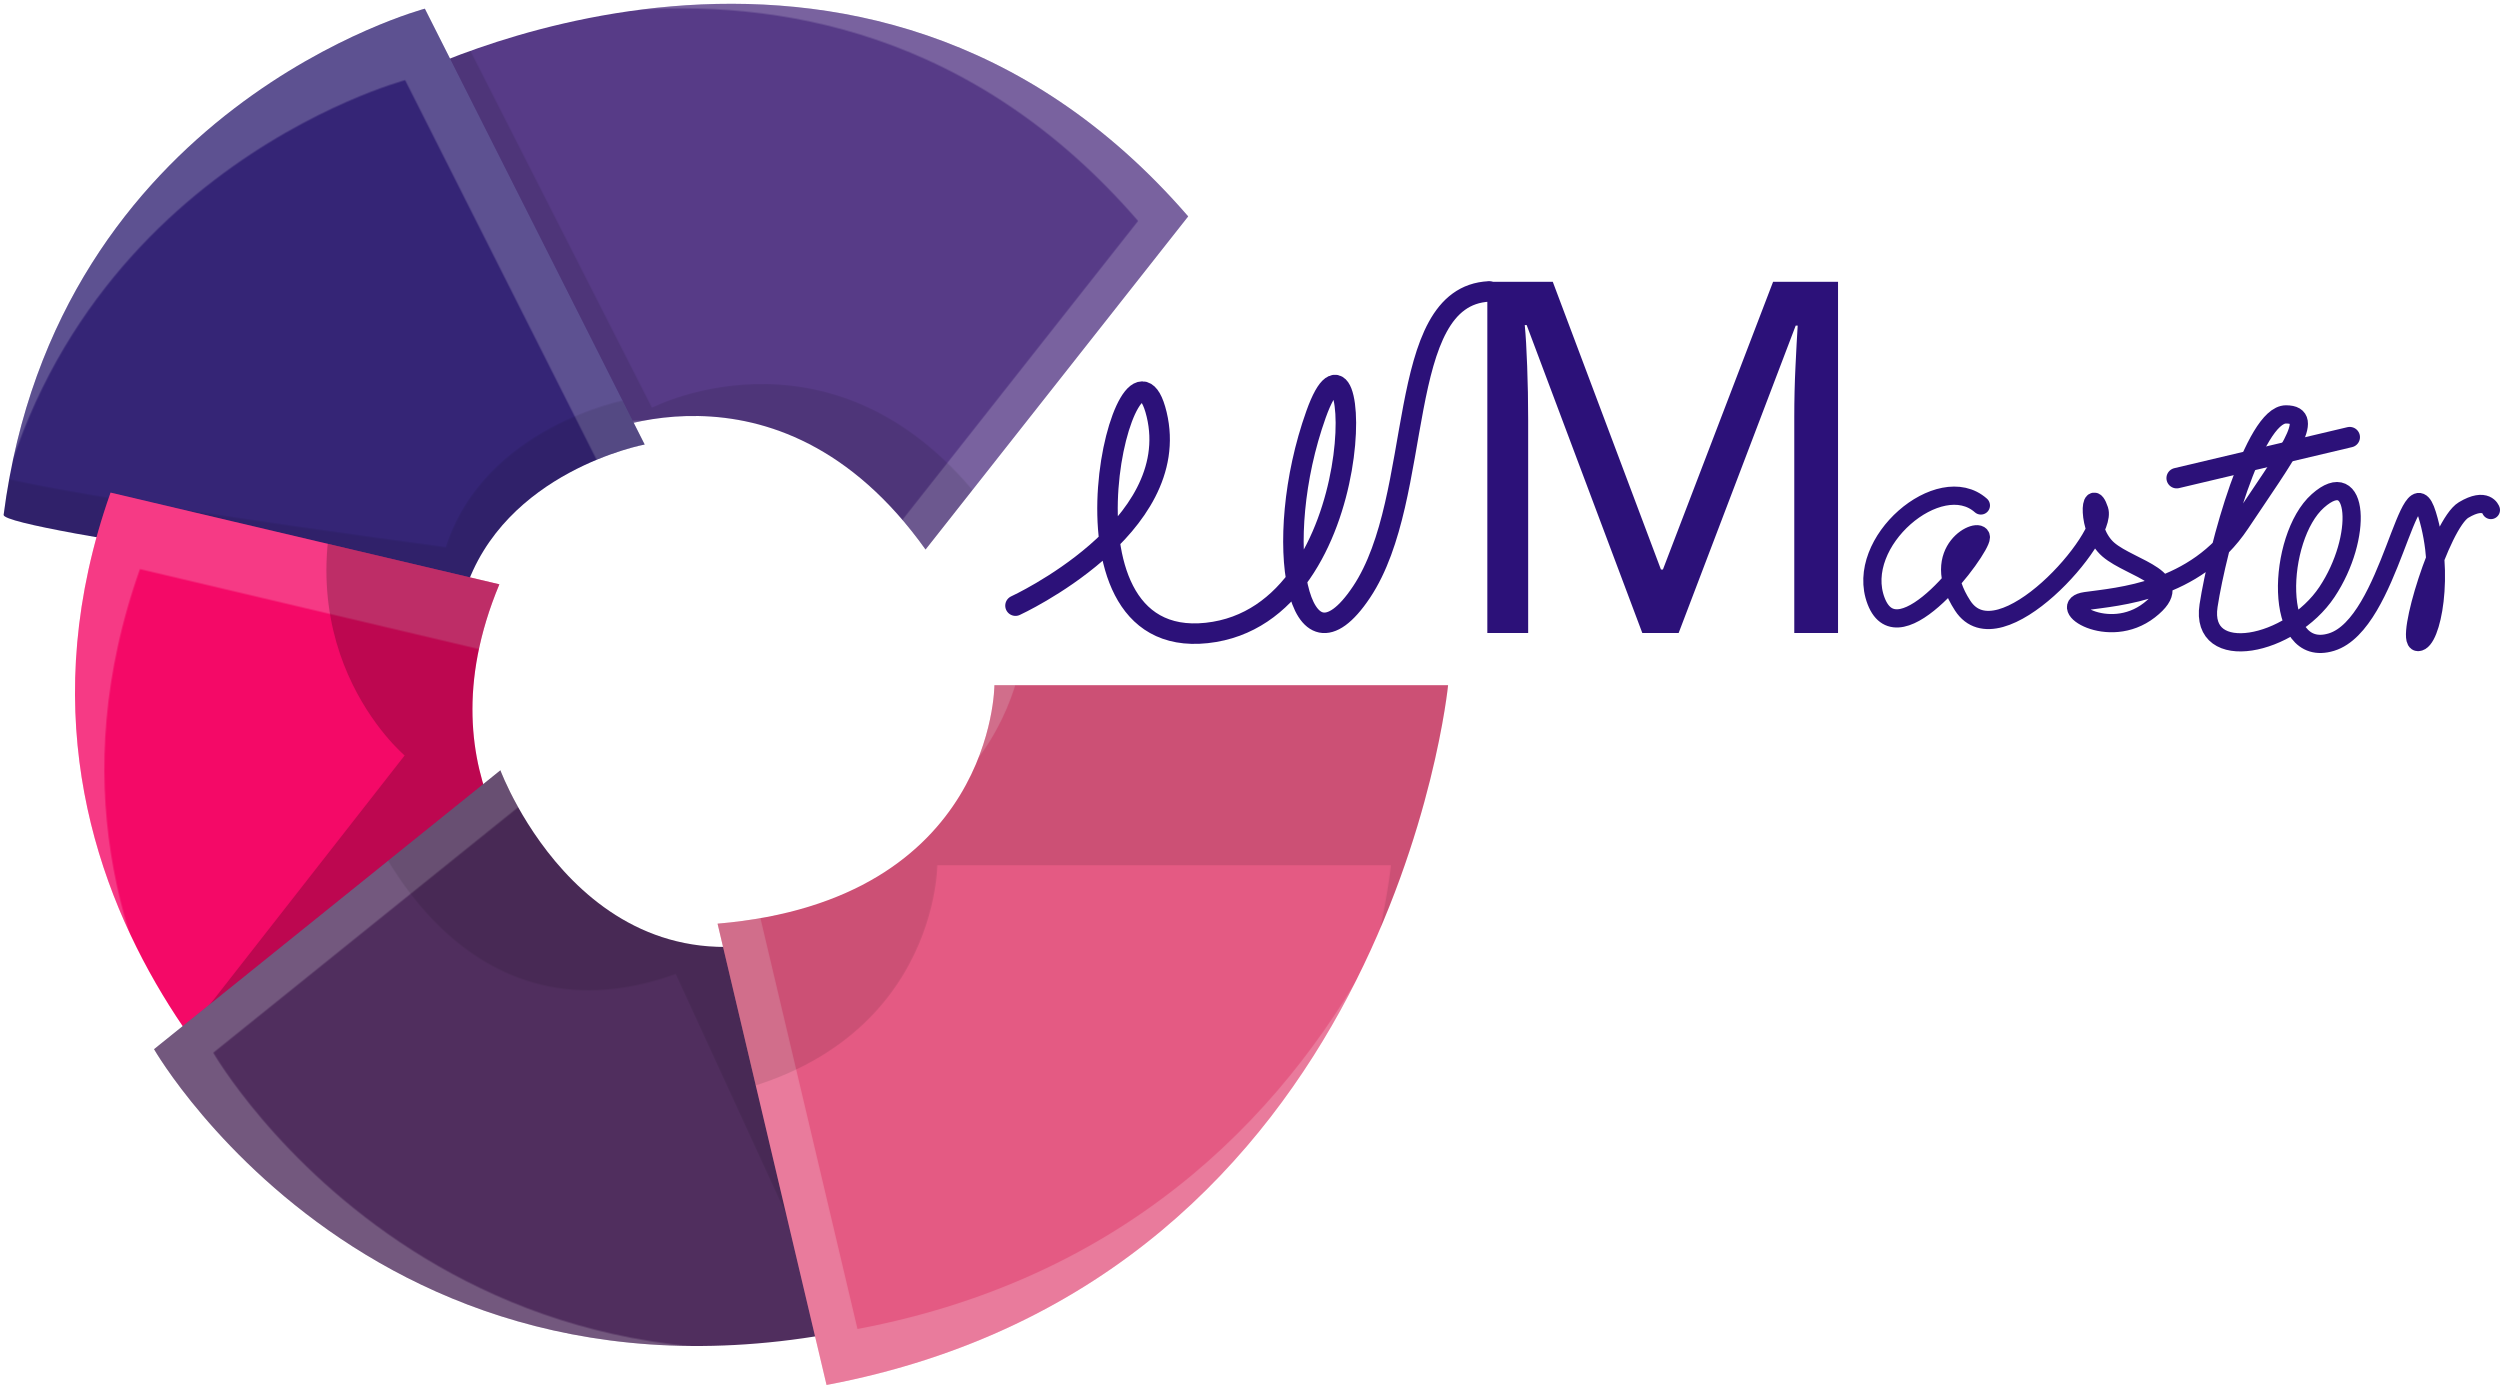
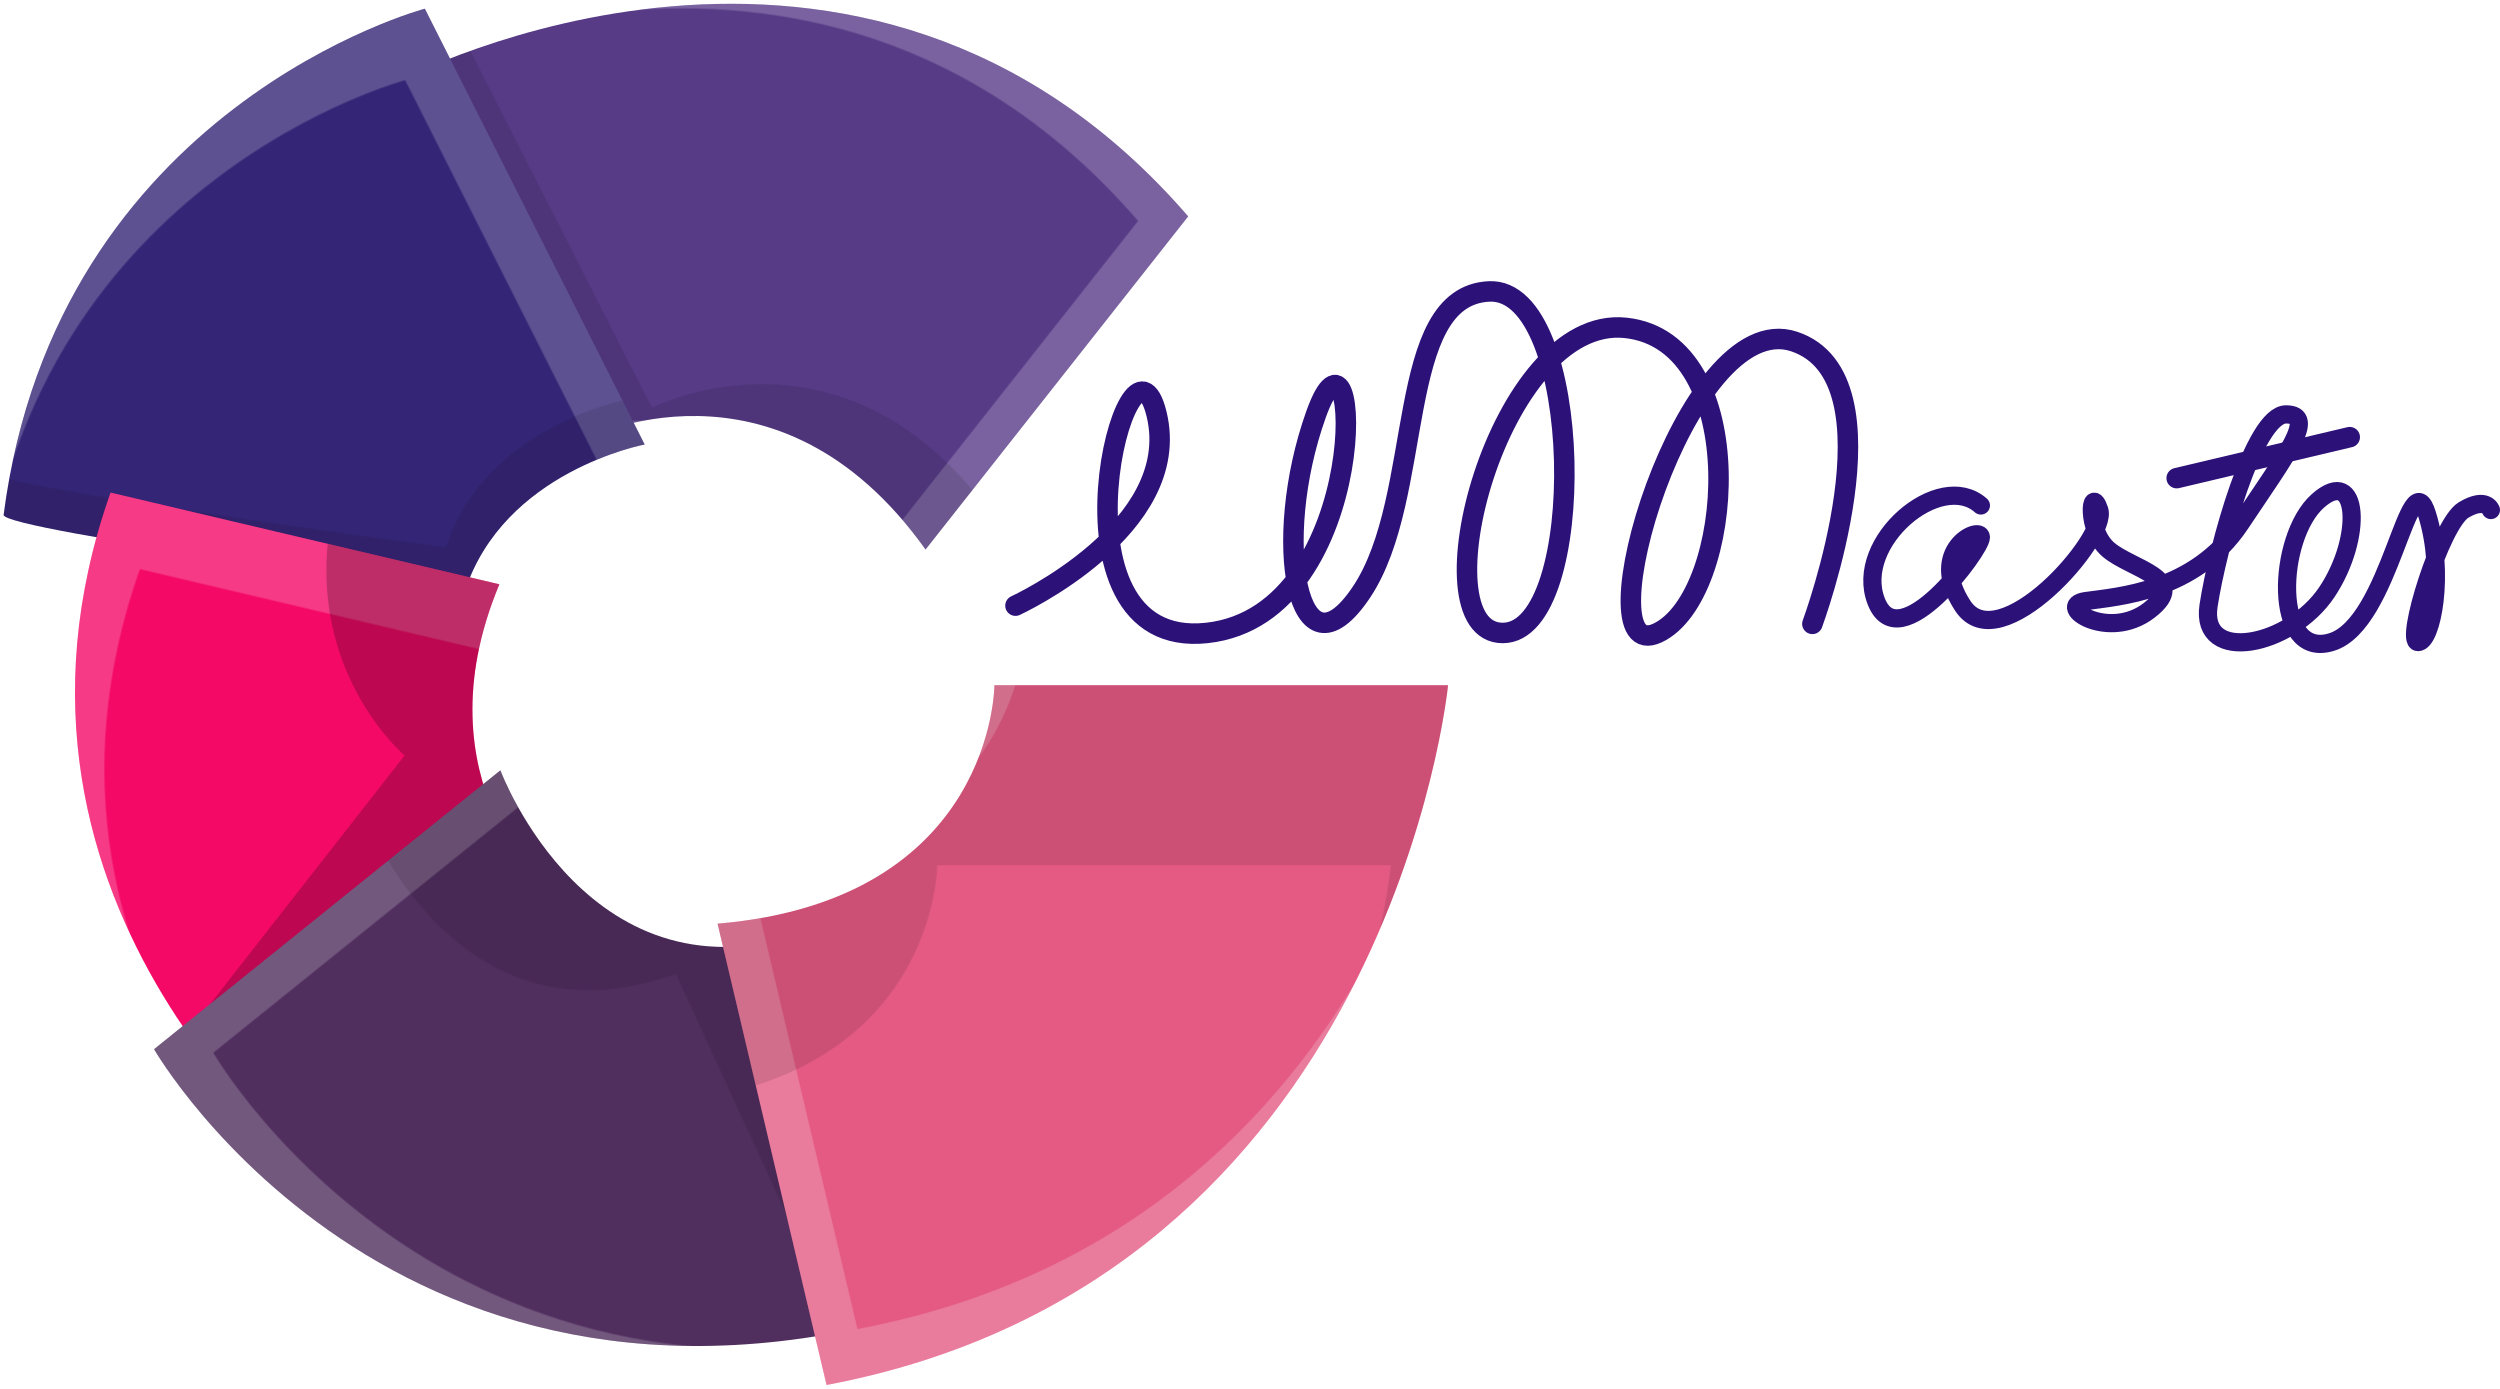
<svg xmlns="http://www.w3.org/2000/svg" xmlns:xlink="http://www.w3.org/1999/xlink" width="549px" height="305px" viewBox="0 0 549 305" version="1.1">
  <defs>
    <path d="M95.027,34.609 L135.183,113.538 C135.183,113.538 177.435,91.685 210.251,137.668 C210.251,137.668 267.924,64.519 267.924,64.519 C196.03,-18.61 95.027,34.609 95.027,34.609 Z" id="path-1" />
    <filter x="-4.3%" y="-6.3%" width="108.7%" height="112.5%" filterUnits="objectBoundingBox" id="filter-2">
      <feOffset dx="-11" dy="1" in="SourceAlpha" result="shadowOffsetInner1" />
      <feComposite in="shadowOffsetInner1" in2="SourceAlpha" operator="arithmetic" k2="-1" k3="1" result="shadowInnerInner1" />
      <feColorMatrix values="0 0 0 0 1   0 0 0 0 1   0 0 0 0 1  0 0 0 0.2 0" type="matrix" in="shadowInnerInner1" result="shadowMatrixInner1" />
      <feOffset dx="15" dy="-7" in="SourceAlpha" result="shadowOffsetInner2" />
      <feComposite in="shadowOffsetInner2" in2="SourceAlpha" operator="arithmetic" k2="-1" k3="1" result="shadowInnerInner2" />
      <feColorMatrix values="0 0 0 0 0   0 0 0 0 0   0 0 0 0 0  0 0 0 0.101 0" type="matrix" in="shadowInnerInner2" result="shadowMatrixInner2" />
      <feMerge>
        <feMergeNode in="shadowMatrixInner1" />
        <feMergeNode in="shadowMatrixInner2" />
      </feMerge>
    </filter>
    <path d="M18.618,69.945 L83.478,155.286 C83.478,155.286 102.285,129.955 129.891,133.946 C129.891,133.946 162.171,37.043 159.084,35.538 C73.37,6.636 18.618,69.945 18.618,69.945 Z" id="path-3" />
    <filter x="-5.7%" y="-6.3%" width="111.4%" height="112.6%" filterUnits="objectBoundingBox" id="filter-4">
      <feOffset dx="16" dy="3" in="SourceAlpha" result="shadowOffsetInner1" />
      <feComposite in="shadowOffsetInner1" in2="SourceAlpha" operator="arithmetic" k2="-1" k3="1" result="shadowInnerInner1" />
      <feColorMatrix values="0 0 0 0 1   0 0 0 0 1   0 0 0 0 1  0 0 0 0.2 0" type="matrix" in="shadowInnerInner1" result="shadowMatrixInner1" />
      <feOffset dx="-7" dy="-8" in="SourceAlpha" result="shadowOffsetInner2" />
      <feComposite in="shadowOffsetInner2" in2="SourceAlpha" operator="arithmetic" k2="-1" k3="1" result="shadowInnerInner2" />
      <feColorMatrix values="0 0 0 0 0   0 0 0 0 0   0 0 0 0 0  0 0 0 0.097 0" type="matrix" in="shadowInnerInner2" result="shadowMatrixInner2" />
      <feMerge>
        <feMergeNode in="shadowMatrixInner1" />
        <feMergeNode in="shadowMatrixInner2" />
      </feMerge>
    </filter>
    <path d="M-0.176,160.769 L41.102,229.552 C41.102,229.552 74.698,210.94 108.734,243.438 C108.734,243.438 158.131,170.947 158.131,170.947 C83.845,107.552 -0.176,160.769 -0.176,160.769 Z" id="path-5" />
    <filter x="-12.6%" y="-19.3%" width="125.3%" height="138.6%" filterUnits="objectBoundingBox" id="filter-6">
      <feOffset dx="-18" dy="0" in="SourceAlpha" result="shadowOffsetInner1" />
      <feComposite in="shadowOffsetInner1" in2="SourceAlpha" operator="arithmetic" k2="-1" k3="1" result="shadowInnerInner1" />
      <feColorMatrix values="0 0 0 0 1   0 0 0 0 1   0 0 0 0 1  0 0 0 0.2 0" type="matrix" in="shadowInnerInner1" result="shadowMatrixInner1" />
      <feOffset dx="40" dy="-19" in="SourceAlpha" result="shadowOffsetInner2" />
      <feComposite in="shadowOffsetInner2" in2="SourceAlpha" operator="arithmetic" k2="-1" k3="1" result="shadowInnerInner2" />
      <feColorMatrix values="0 0 0 0 0   0 0 0 0 0   0 0 0 0 0  0 0 0 0.229 0" type="matrix" in="shadowInnerInner2" result="shadowMatrixInner2" />
      <feMerge>
        <feMergeNode in="shadowMatrixInner1" />
        <feMergeNode in="shadowMatrixInner2" />
      </feMerge>
    </filter>
    <path d="M40.878,253.201 L117.993,313.105 C117.993,313.105 136.679,259.982 185.727,276.716 C185.727,276.716 221.047,196.226 221.047,196.226 C95.328,154.458 40.878,253.201 40.878,253.201 Z" id="path-7" />
    <filter x="-8.3%" y="-11.8%" width="116.7%" height="123.6%" filterUnits="objectBoundingBox" id="filter-8">
      <feOffset dx="13" dy="-1" in="SourceAlpha" result="shadowOffsetInner1" />
      <feComposite in="shadowOffsetInner1" in2="SourceAlpha" operator="arithmetic" k2="-1" k3="1" result="shadowInnerInner1" />
      <feColorMatrix values="0 0 0 0 1   0 0 0 0 1   0 0 0 0 1  0 0 0 0.2 0" type="matrix" in="shadowInnerInner1" result="shadowMatrixInner1" />
      <feOffset dx="-30" dy="-9" in="SourceAlpha" result="shadowOffsetInner2" />
      <feComposite in="shadowOffsetInner2" in2="SourceAlpha" operator="arithmetic" k2="-1" k3="1" result="shadowInnerInner2" />
      <feColorMatrix values="0 0 0 0 0   0 0 0 0 0   0 0 0 0 0  0 0 0 0.097 0" type="matrix" in="shadowInnerInner2" result="shadowMatrixInner2" />
      <feMerge>
        <feMergeNode in="shadowMatrixInner1" />
        <feMergeNode in="shadowMatrixInner2" />
      </feMerge>
    </filter>
    <path d="M131.791,185.908 L186.051,269.46 C186.051,269.46 225.64,243.785 263.085,291.928 C263.085,291.928 335.011,216.683 335.011,216.683 C248.072,125.654 131.791,185.908 131.791,185.908 Z" id="path-9" />
    <filter x="-9.8%" y="-15.9%" width="119.7%" height="131.9%" filterUnits="objectBoundingBox" id="filter-10">
      <feOffset dx="-14" dy="1" in="SourceAlpha" result="shadowOffsetInner1" />
      <feComposite in="shadowOffsetInner1" in2="SourceAlpha" operator="arithmetic" k2="-1" k3="1" result="shadowInnerInner1" />
      <feColorMatrix values="0 0 0 0 1   0 0 0 0 1   0 0 0 0 1  0 0 0 0.2 0" type="matrix" in="shadowInnerInner1" result="shadowMatrixInner1" />
      <feOffset dx="40" dy="-11" in="SourceAlpha" result="shadowOffsetInner2" />
      <feComposite in="shadowOffsetInner2" in2="SourceAlpha" operator="arithmetic" k2="-1" k3="1" result="shadowInnerInner2" />
      <feColorMatrix values="0 0 0 0 0   0 0 0 0 0   0 0 0 0 0  0 0 0 0.107 0" type="matrix" in="shadowInnerInner2" result="shadowMatrixInner2" />
      <feMerge>
        <feMergeNode in="shadowMatrixInner1" />
        <feMergeNode in="shadowMatrixInner2" />
      </feMerge>
    </filter>
  </defs>
  <g id="Page-1" stroke="none" stroke-width="1" fill="none" fill-rule="evenodd">
    <g id="logo-3" transform="translate(-7, -17)">
-       <g id="uMaster" transform="translate(155, 81)">
-         <path d="M75,69 C75,69 112,52 106,27 C100,2 80,79 117,75 C154,71 151,-1 141,27 C131,55 137,87 151,66 C165,45 158,1 179,-1.42108547e-14" id="Path-4" stroke="#2C1179" stroke-width="4.5" stroke-linecap="round" />
-         <path d="M287,47 C278,39 259,55 264,68 C269,81 287,56.697 287,54 C287,51.303 275,56.697 283,69 C291,81.303 315,54 313,48 C311,42 310,52.394 315,56.697 C320,61 333,63 324,70 C315,77 303,69 310,68 C317,67 334,66 344,51 C354,36 361,27 354,27 C347,27 339,56 337,69 C335,82 355,78 363,66 C371,54 370,38 361,46 C352,54 351,81 364,77 C377,73 381,36 385,49 C389,62 386,77 383,77 C380,77 388,51 393,48 C398,45 399,48 399,48" id="Path-11" stroke="#2C1179" stroke-width="4" stroke-linecap="round" />
-         <path d="M330,41 L368,32" id="Path-12" stroke="#2C1179" stroke-width="4.5" stroke-linecap="round" />
-         <text id="M" font-family="GiddyupStd, Giddyup Std" font-size="108" font-weight="normal" letter-spacing="-1.958" fill="#2C1179">
-           <tspan x="168.149" y="75">M</tspan>
-         </text>
+       <g id="uMaster" transform="translate(230, 80)" stroke="#2C1179" stroke-linecap="round">
+         <path d="M2.84217094e-14,70 C2.84217094e-14,70 37,53 31,28 C25,3 5,80 42,76 C79,72 76,1.92956762e-13 66,28 C56,56 62,88 76,67 C90,46 83,2 104,1 C125,-1.16462395e-13 126,76 107,76 C88,76 106,6 134,9 C162,12 158,68 141,76 C124,84 147,4 171,12 C195,20 175,74 175,74" id="Path-4" stroke-width="4.5" />
+         <path d="M212,48 C203,40 184,56 189,69 C194,82 212,57.697 212,55 C212,52.303 200,57.697 208,70 C216,82.303 240,55 238,49 C236,43 235,53.394 240,57.697 C245,62 258,64 249,71 C240,78 228,70 235,69 C242,68 259,67 269,52 C279,37 286,28 279,28 C272,28 264,57 262,70 C260,83 280,79 288,67 C296,55 295,39 286,47 C277,55 276,82 289,78 C302,74 306,37 310,50 C314,63 311,78 308,78 C305,78 313,52 318,49 C323,46 324,49 324,49" id="Path-11" stroke-width="4" />
+         <path d="M255,42 L293,33" id="Path-12" stroke-width="4.5" />
      </g>
      <g id="Path-2">
        <use fill="#573B87" fill-rule="evenodd" xlink:href="#path-1" />
        <use fill="black" fill-opacity="1" filter="url(#filter-2)" xlink:href="#path-1" />
      </g>
      <g id="Path-2" transform="translate(88.95532, 91.63304) scale(-1, 1) rotate(64) translate(-88.95532, -91.63304) ">
        <use fill="#352576" fill-rule="evenodd" xlink:href="#path-3" />
        <use fill="black" fill-opacity="1" filter="url(#filter-4)" xlink:href="#path-3" />
      </g>
      <g id="Path-2" transform="translate(78.9771, 191.6527) rotate(-111) translate(-78.9771, -191.6527) ">
        <use fill="#F40967" fill-rule="evenodd" xlink:href="#path-5" />
        <use fill="black" fill-opacity="1" filter="url(#filter-6)" xlink:href="#path-5" />
      </g>
      <g id="Path-2" transform="translate(130.9625, 249.5151) scale(-1, 1) rotate(181) translate(-130.9625, -249.5151) ">
        <use fill="#502E5E" fill-rule="evenodd" xlink:href="#path-7" />
        <use fill="black" fill-opacity="1" filter="url(#filter-8)" xlink:href="#path-7" />
      </g>
      <g id="Path-2" transform="translate(233.4012, 229.1408) rotate(123) translate(-233.4012, -229.1408) ">
        <use fill="#E45A83" fill-rule="evenodd" xlink:href="#path-9" />
        <use fill="black" fill-opacity="1" filter="url(#filter-10)" xlink:href="#path-9" />
      </g>
    </g>
  </g>
</svg>
